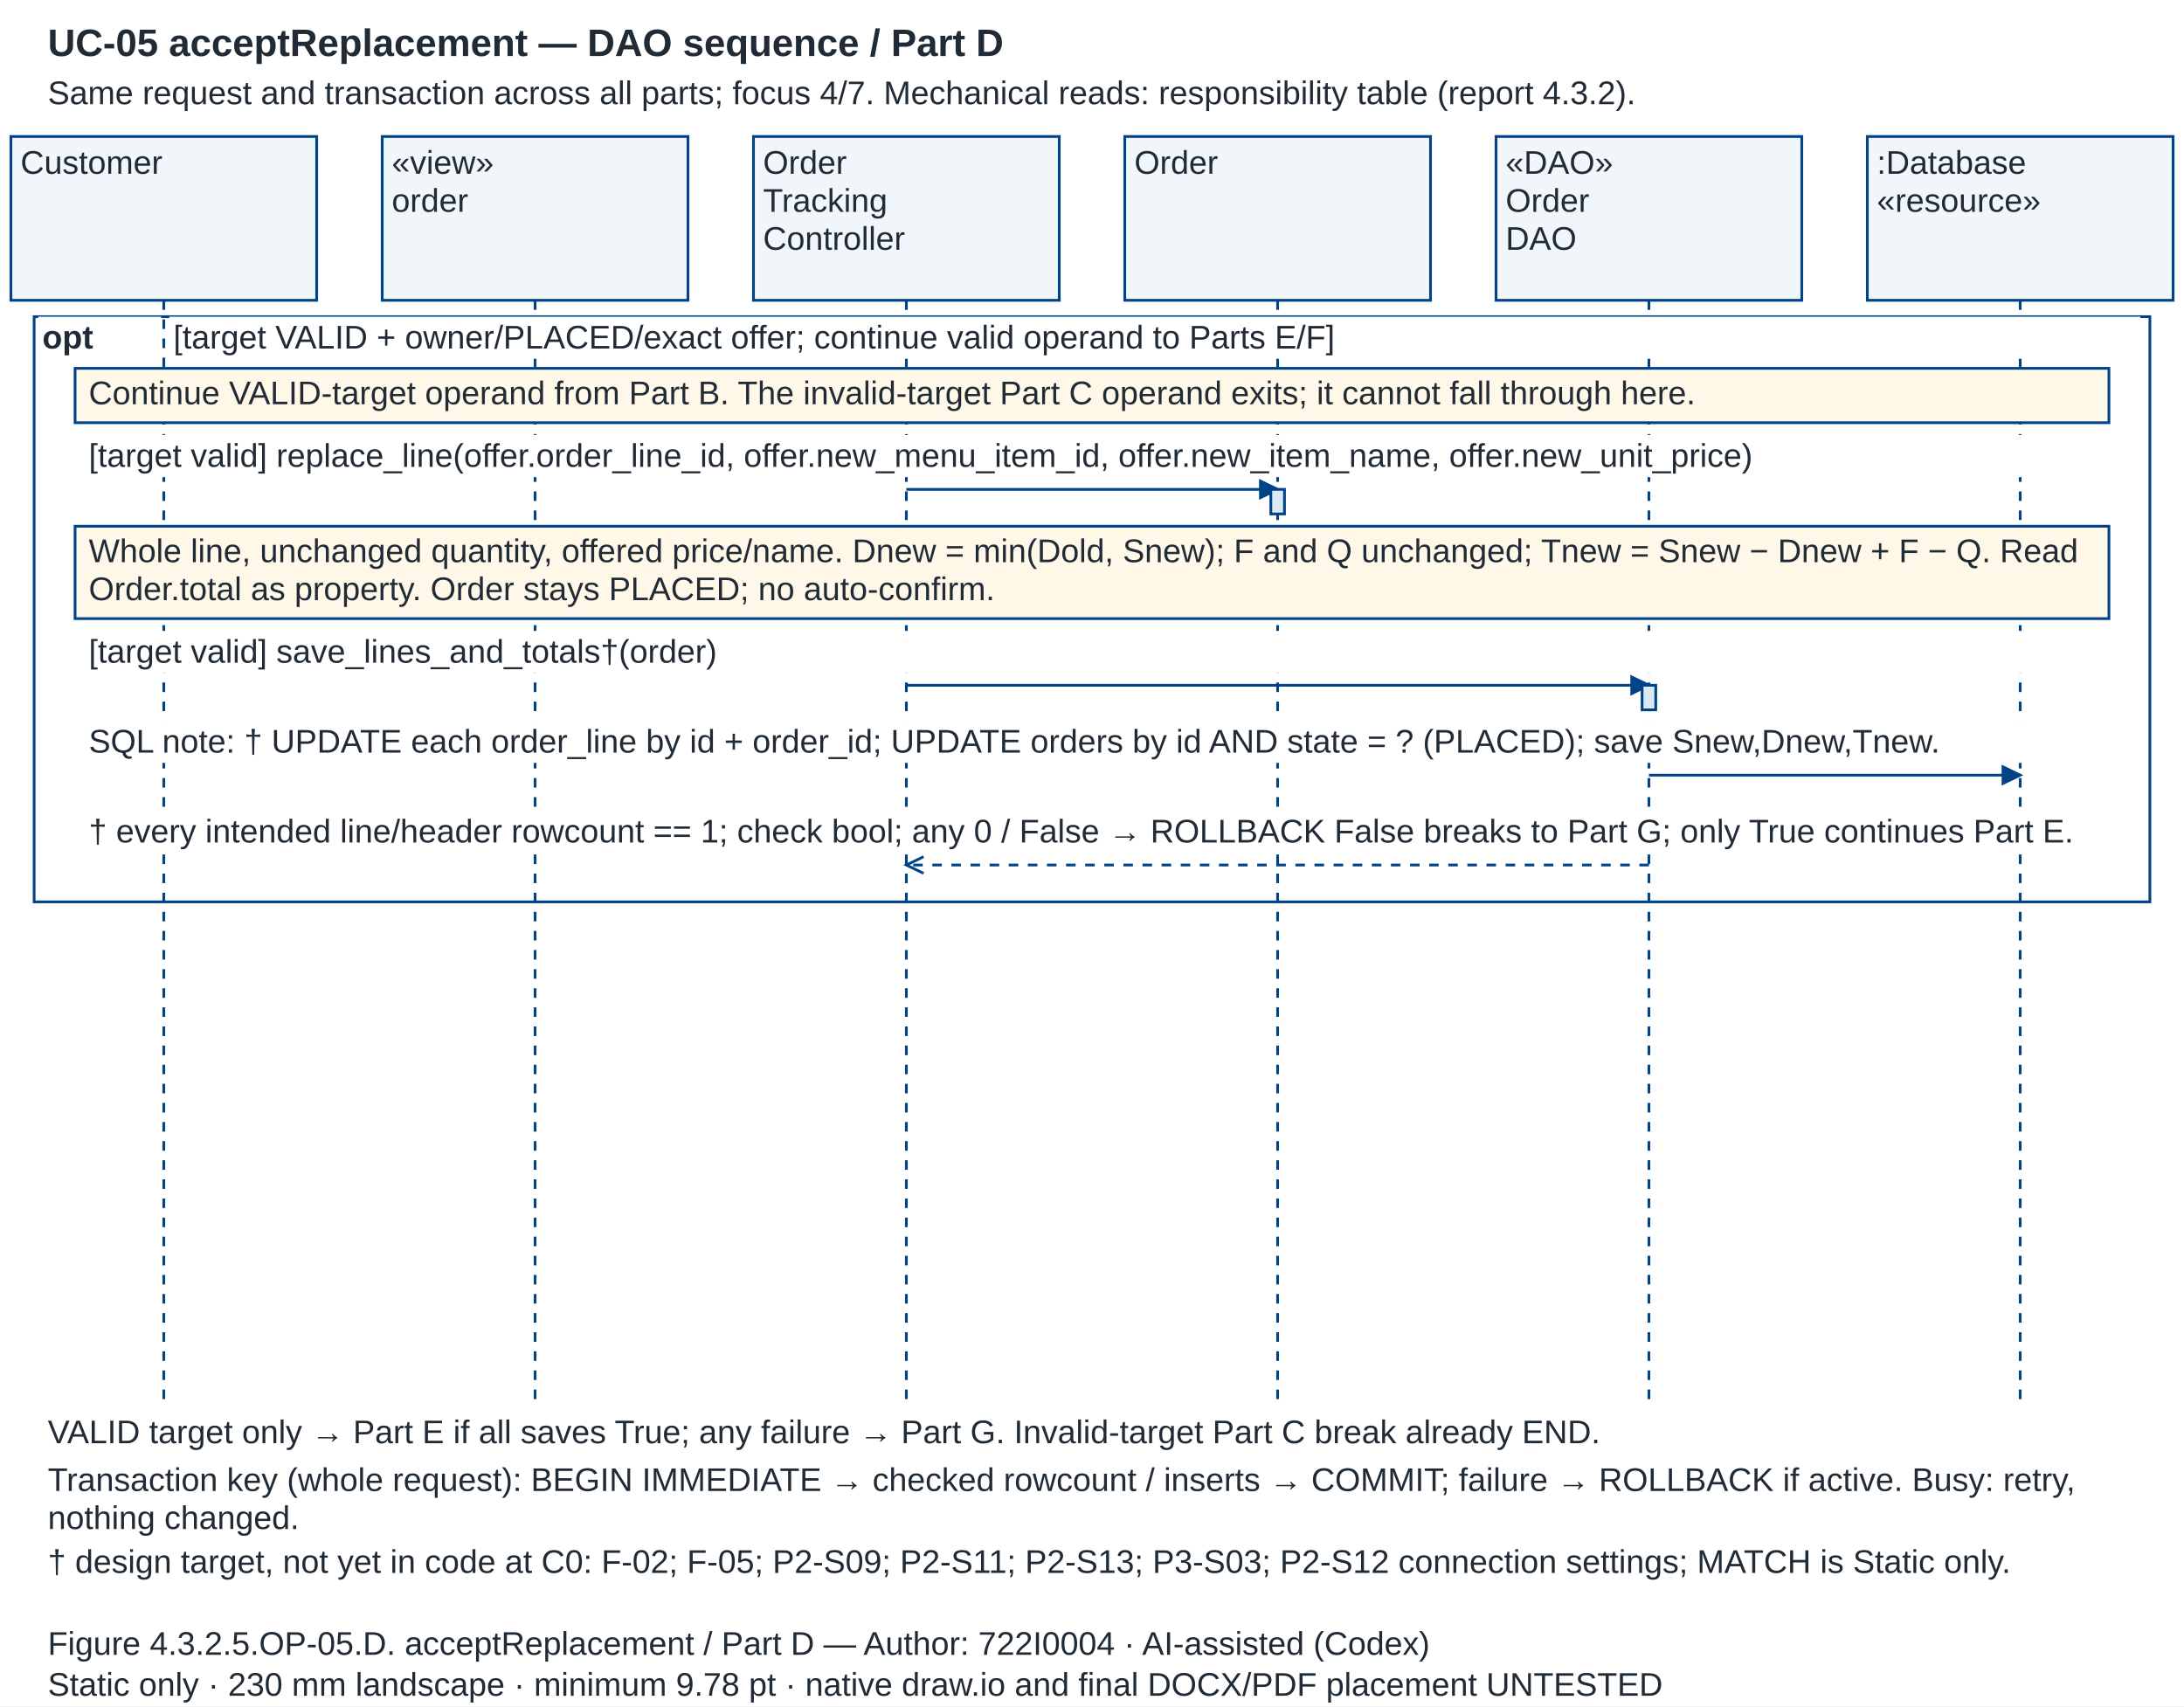
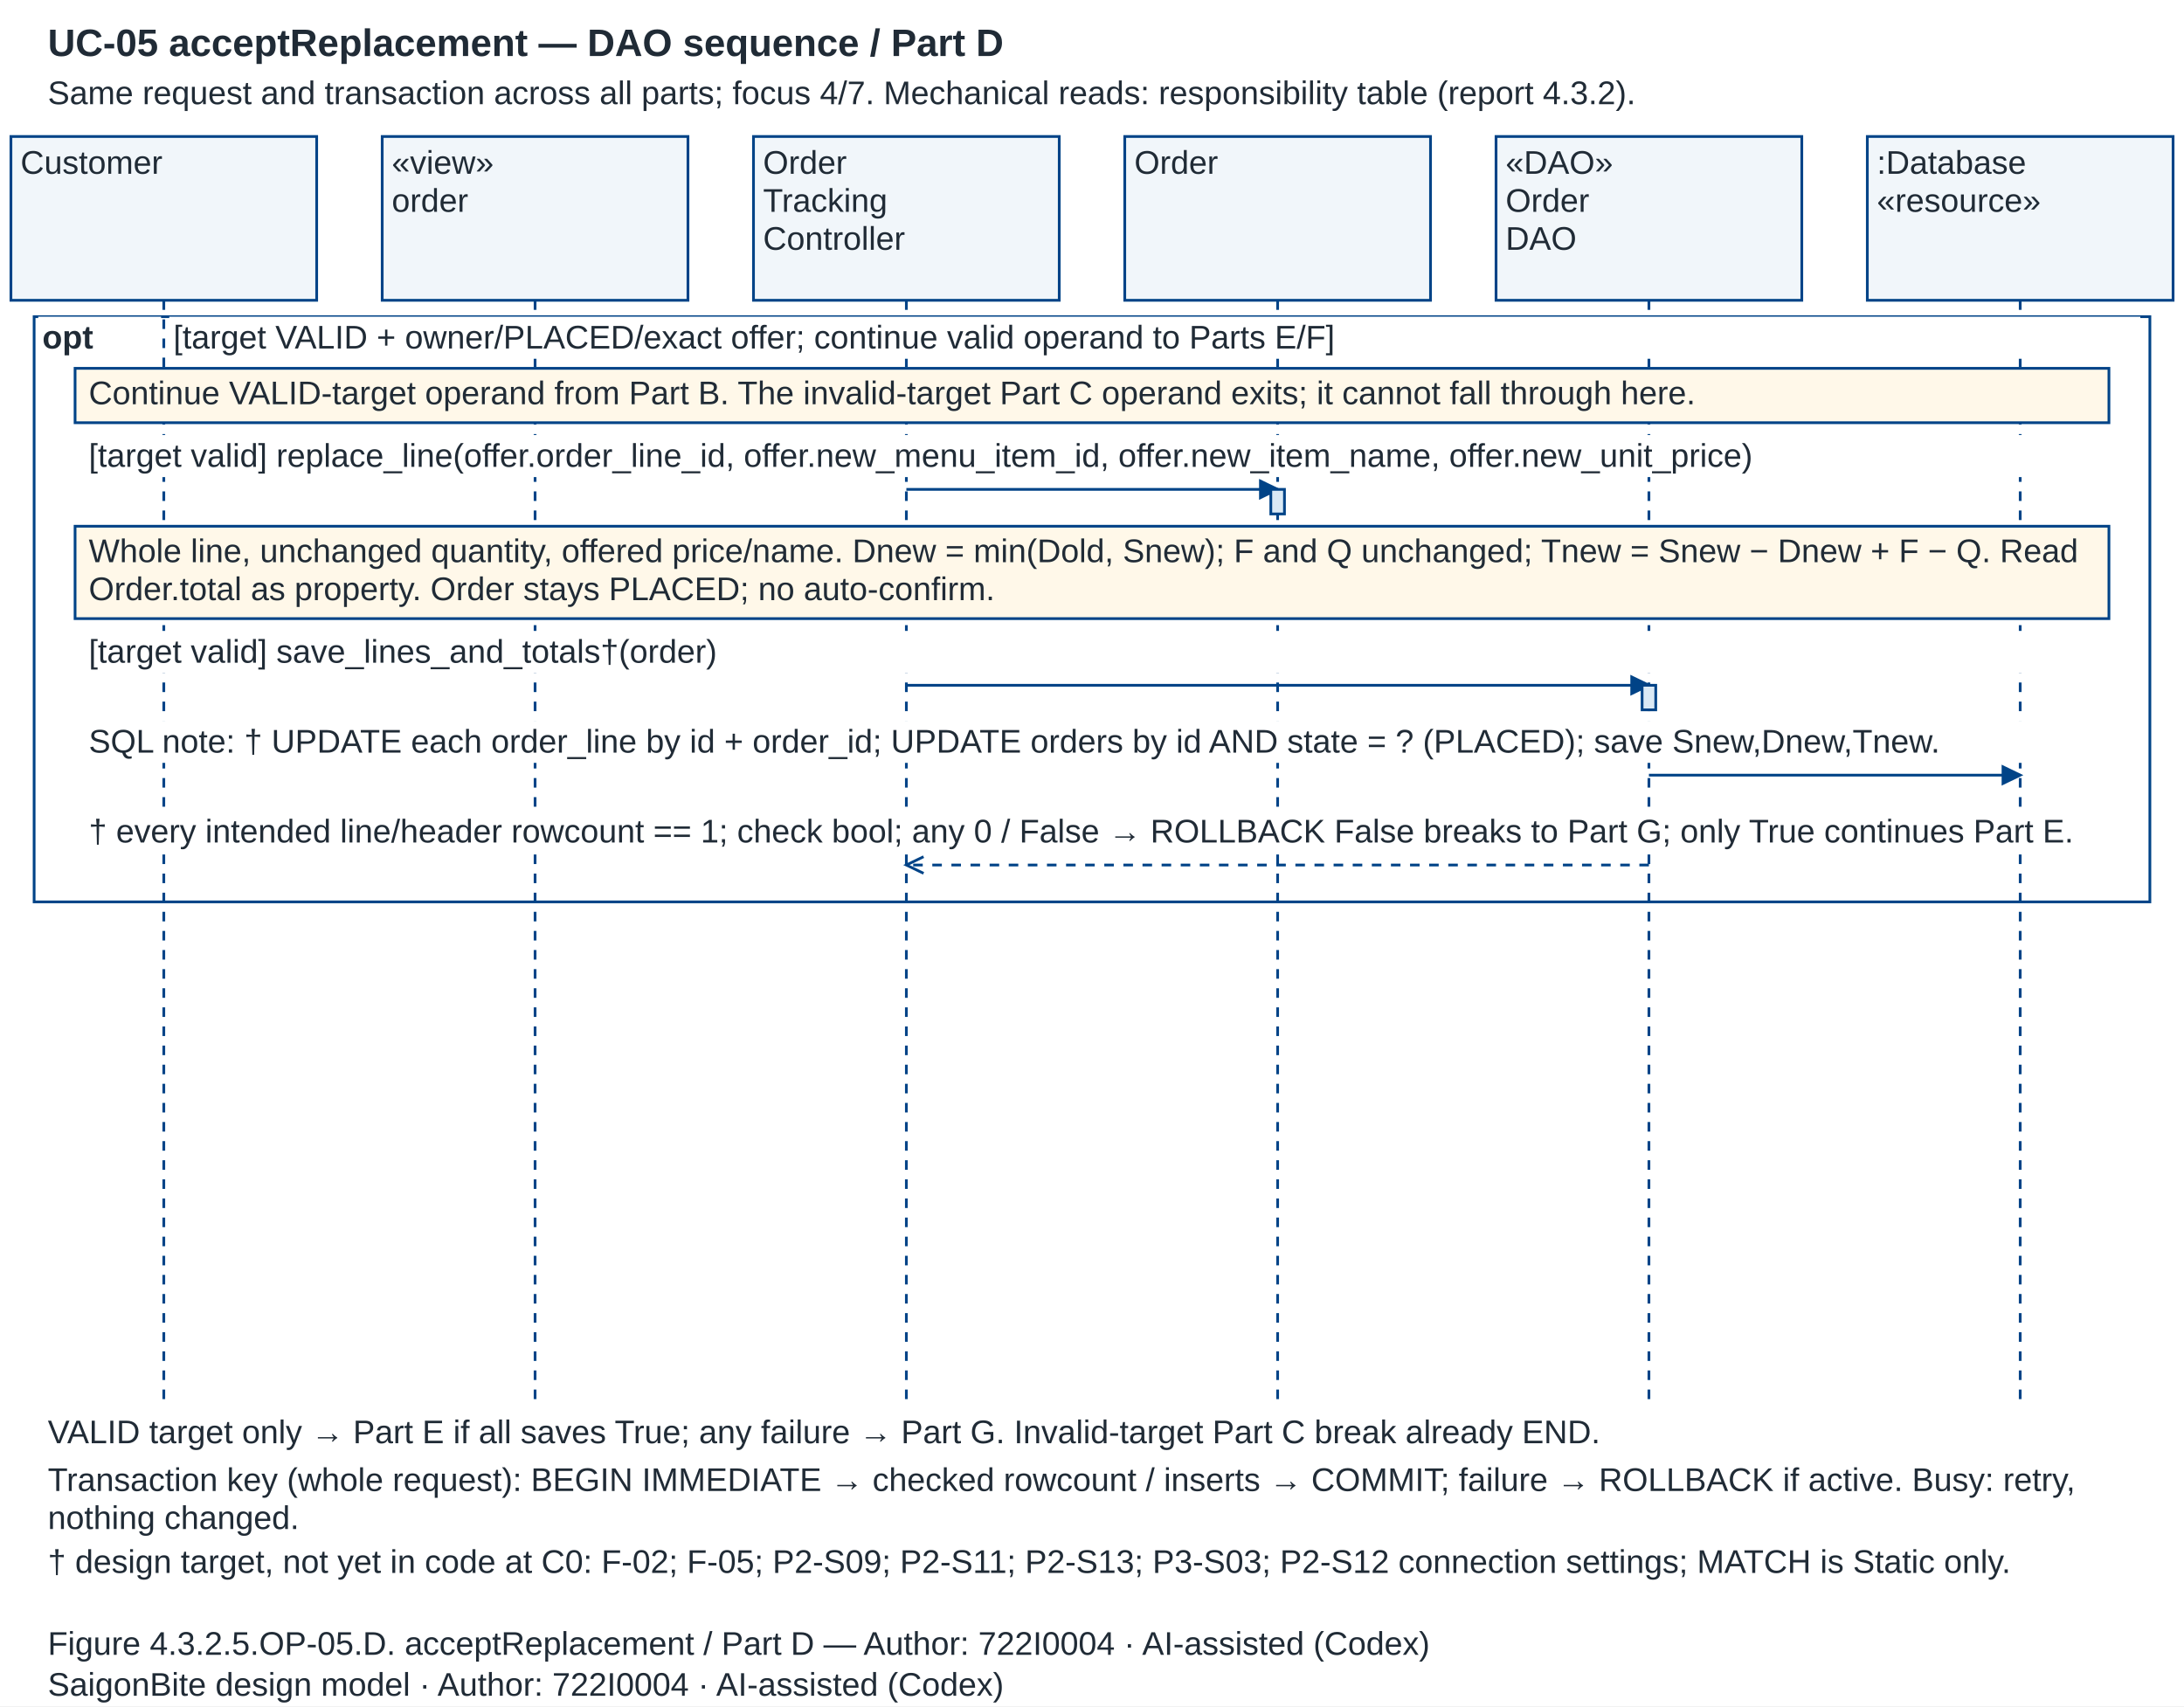
<svg xmlns="http://www.w3.org/2000/svg" width="1600" height="1250" viewBox="0 0 1600 1250">
  <rect width="100%" height="100%" fill="white" />
  <text x="35" y="41.04" font-family="Arial" font-size="28" font-weight="bold" fill="#202B36">UC-05 acceptReplacement — DAO sequence / Part D</text>
  <text x="35" y="76.32" font-family="Arial" font-size="24" font-weight="normal" fill="#202B36">Same request and transaction across all parts; focus 4/7. Mechanical reads: responsibility table (report 4.3.2).</text>
  <rect data-fragment-id="fragment_seqdao_uc05_acceptReplacement_PartD_1" x="25" y="232" width="1550" height="428.72" fill="none" stroke="#004387" stroke-width="2" />
  <rect x="8.0" y="100" width="224" height="120" stroke="#004387" fill="#F1F6FA" stroke-width="2" />
  <text x="15.0" y="127.32" font-family="Arial" font-size="24" font-weight="normal" fill="#202B36">Customer</text>
  <polyline points="120.0,220 120.0,1026" fill="none" stroke="#004387" stroke-width="2" stroke-dasharray="7 7" />
  <rect x="280.0" y="100" width="224" height="120" stroke="#004387" fill="#F1F6FA" stroke-width="2" />
  <text x="287.0" y="127.32" font-family="Arial" font-size="24" font-weight="normal" fill="#202B36">«view»</text>
  <text x="287.0" y="155.16" font-family="Arial" font-size="24" font-weight="normal" fill="#202B36">order</text>
  <polyline points="392.0,220 392.0,1026" fill="none" stroke="#004387" stroke-width="2" stroke-dasharray="7 7" />
  <rect x="552.0" y="100" width="224" height="120" stroke="#004387" fill="#F1F6FA" stroke-width="2" />
  <text x="559.0" y="127.32" font-family="Arial" font-size="24" font-weight="normal" fill="#202B36">Order</text>
  <text x="559.0" y="155.16" font-family="Arial" font-size="24" font-weight="normal" fill="#202B36">Tracking</text>
  <text x="559.0" y="183.0" font-family="Arial" font-size="24" font-weight="normal" fill="#202B36">Controller</text>
  <polyline points="664.0,220 664.0,1026" fill="none" stroke="#004387" stroke-width="2" stroke-dasharray="7 7" />
  <rect x="824.0" y="100" width="224" height="120" stroke="#004387" fill="#F1F6FA" stroke-width="2" />
  <text x="831.0" y="127.32" font-family="Arial" font-size="24" font-weight="normal" fill="#202B36">Order</text>
  <polyline points="936.0,220 936.0,1026" fill="none" stroke="#004387" stroke-width="2" stroke-dasharray="7 7" />
  <rect x="1096.0" y="100" width="224" height="120" stroke="#004387" fill="#F1F6FA" stroke-width="2" />
  <text x="1103.0" y="127.32" font-family="Arial" font-size="24" font-weight="normal" fill="#202B36">«DAO»</text>
  <text x="1103.0" y="155.16" font-family="Arial" font-size="24" font-weight="normal" fill="#202B36">Order</text>
  <text x="1103.0" y="183.0" font-family="Arial" font-size="24" font-weight="normal" fill="#202B36">DAO</text>
  <polyline points="1208.0,220 1208.0,1026" fill="none" stroke="#004387" stroke-width="2" stroke-dasharray="7 7" />
  <rect x="1368.0" y="100" width="224" height="120" stroke="#004387" fill="#F1F6FA" stroke-width="2" />
  <text x="1375.0" y="127.32" font-family="Arial" font-size="24" font-weight="normal" fill="#202B36">:Database</text>
  <text x="1375.0" y="155.16" font-family="Arial" font-size="24" font-weight="normal" fill="#202B36">«resource»</text>
  <polyline points="1480.0,220 1480.0,1026" fill="none" stroke="#004387" stroke-width="2" stroke-dasharray="7 7" />
  <rect x="28" y="232" width="90" height="30.84" fill="white" />
  <text x="31" y="255.32" font-family="Arial" font-size="24" font-weight="bold" fill="#202B36">opt</text>
  <rect x="124" y="232" width="1444" height="30.84" fill="white" />
  <text x="127" y="255.32" font-family="Arial" font-size="24" font-weight="normal" fill="#202B36">[target VALID + owner/PLACED/exact offer; continue valid operand to Parts E/F]</text>
  <rect x="55" y="269.84" width="1490" height="39.84" stroke="#004387" fill="#FFF8E9" stroke-width="2" />
  <text x="65" y="296.16" font-family="Arial" font-size="24" font-weight="normal" fill="#202B36">Continue VALID-target operand from Part B. The invalid-target Part C operand exits; it cannot fall through here.</text>
  <rect x="62" y="318.68" width="1476" height="30.84" fill="white" />
  <text x="65" y="342.0" font-family="Arial" font-size="24" font-weight="normal" fill="#202B36">[target valid] replace_line(offer.order_line_id, offer.new_menu_item_id, offer.new_item_name, offer.new_unit_price)</text>
  <polyline points="664.0,358.52 936.0,358.52" fill="none" stroke="#004387" stroke-width="2" />
  <polygon data-edge-head="message1" points="923.394,364.61 936.0,358.52 923.394,352.43" fill="#004387" stroke="#004387" stroke-width="2" />
  <rect x="931.0" y="358.52" width="10" height="18" stroke="#004387" fill="#DAE9F5" stroke-width="2" />
  <rect x="55" y="385.52" width="1490" height="67.68" stroke="#004387" fill="#FFF8E9" stroke-width="2" />
  <text x="65" y="411.84" font-family="Arial" font-size="24" font-weight="normal" fill="#202B36">Whole line, unchanged quantity, offered price/name. Dnew = min(Dold, Snew); F and Q unchanged; Tnew = Snew − Dnew + F − Q. Read</text>
  <text x="65" y="439.68" font-family="Arial" font-size="24" font-weight="normal" fill="#202B36">Order.total as property. Order stays PLACED; no auto-confirm.</text>
  <rect x="62" y="462.2" width="1476" height="30.84" fill="white" />
  <text x="65" y="485.52" font-family="Arial" font-size="24" font-weight="normal" fill="#202B36">[target valid] save_lines_and_totals†(order)</text>
  <polyline points="664.0,502.04 1208.0,502.04" fill="none" stroke="#004387" stroke-width="2" />
  <polygon data-edge-head="message3" points="1195.394,508.13 1208.0,502.04 1195.394,495.95" fill="#004387" stroke="#004387" stroke-width="2" />
  <rect x="1203.0" y="502.04" width="10" height="18" stroke="#004387" fill="#DAE9F5" stroke-width="2" />
  <rect x="62" y="528.04" width="1476" height="30.84" fill="white" />
  <text x="65" y="551.36" font-family="Arial" font-size="24" font-weight="normal" fill="#202B36">SQL note: † UPDATE each order_line by id + order_id; UPDATE orders by id AND state = ? (PLACED); save Snew,Dnew,Tnew.</text>
  <polyline points="1208.0,567.88 1480.0,567.88" fill="none" stroke="#004387" stroke-width="2" />
  <polygon data-edge-head="message4" points="1467.394,573.97 1480.0,567.88 1467.394,561.79" fill="#004387" stroke="#004387" stroke-width="2" />
  <rect x="62" y="593.88" width="1476" height="30.84" fill="white" />
  <text x="65" y="617.2" font-family="Arial" font-size="24" font-weight="normal" fill="#202B36">† every intended line/header rowcount == 1; check bool; any 0 / False → ROLLBACK False breaks to Part G; only True continues Part E.</text>
  <polyline points="1208.0,633.72 664.0,633.72" fill="none" stroke="#004387" stroke-width="2" stroke-dasharray="7 7" />
  <polyline data-edge-head="message5" points="676.606,627.63 664.0,633.72 676.606,639.81" fill="none" stroke="#004387" stroke-width="2" />
  <text x="35" y="1057.32" font-family="Arial" font-size="24" font-weight="normal" fill="#202B36">VALID target only → Part E if all saves True; any failure → Part G. Invalid-target Part C break already END.</text>
  <text x="35" y="1092.32" font-family="Arial" font-size="24" font-weight="normal" fill="#202B36">Transaction key (whole request): BEGIN IMMEDIATE → checked rowcount / inserts → COMMIT; failure → ROLLBACK if active. Busy: retry,</text>
  <text x="35" y="1120.16" font-family="Arial" font-size="24" font-weight="normal" fill="#202B36">nothing changed.</text>
  <text x="35" y="1152.32" font-family="Arial" font-size="24" font-weight="normal" fill="#202B36">† design target, not yet in code at C0: F-02; F-05; P2-S09; P2-S11; P2-S13; P3-S03; P2-S12 connection settings; MATCH is Static only.</text>
  <text x="35" y="1212.32" font-family="Arial" font-size="24" font-weight="normal" fill="#202B36">Figure 4.3.2.5.OP-05.D. acceptReplacement / Part D — Author: 722I0004 · AI-assisted (Codex)</text>
-   <text x="35" y="1242.32" font-family="Arial" font-size="24" font-weight="normal" fill="#202B36">Static only · 230 mm landscape · minimum 9.78 pt · native draw.io and final DOCX/PDF placement UNTESTED</text>
+   <text x="35" y="1242.32" font-family="Arial" font-size="24" font-weight="normal" fill="#202B36">SaigonBite design model · Author: 722I0004 · AI-assisted (Codex)</text>
</svg>
